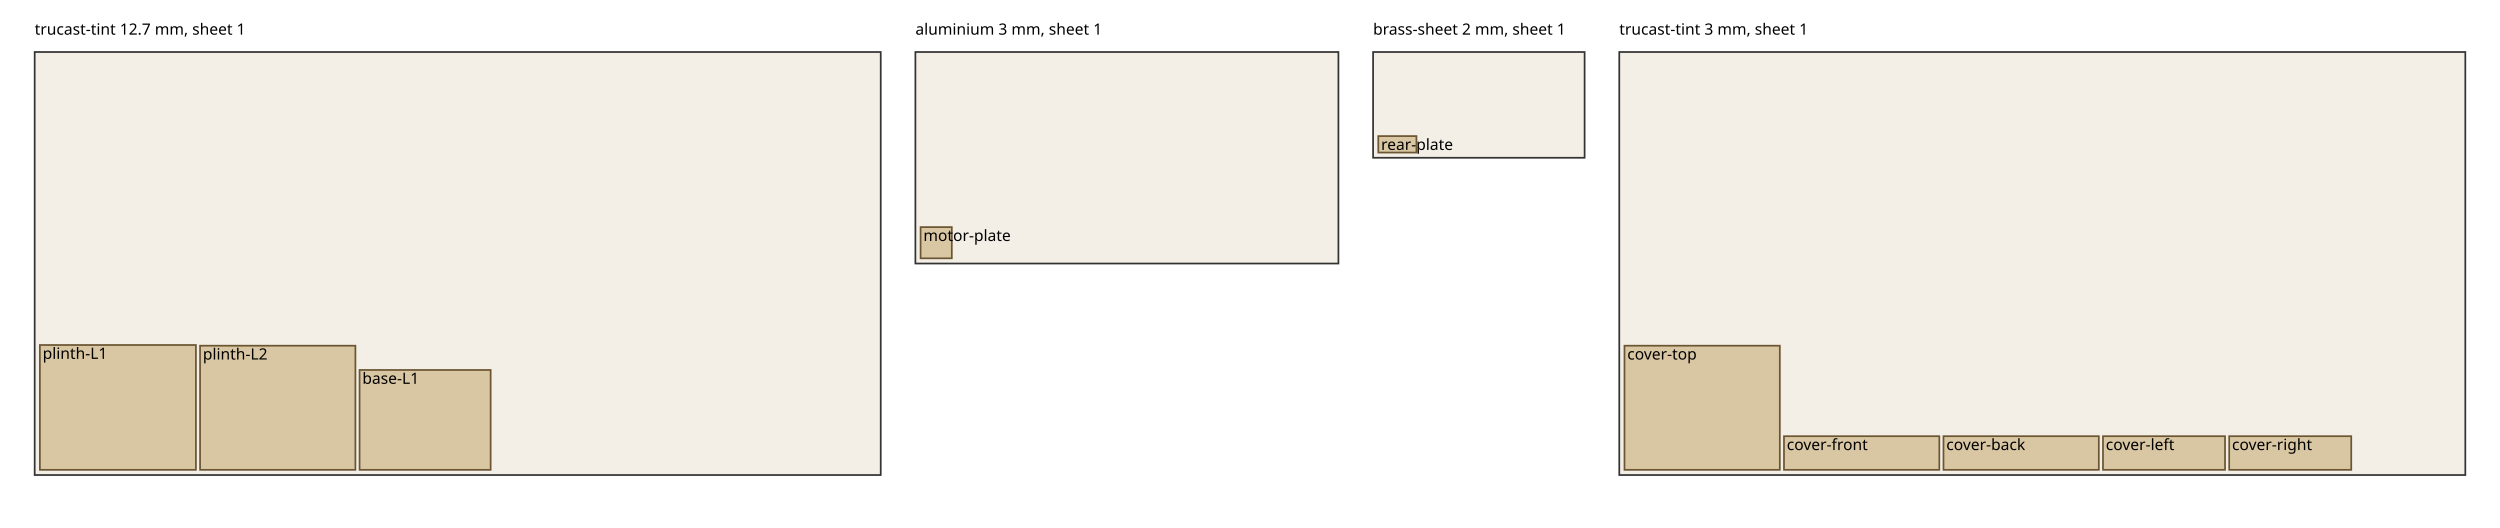
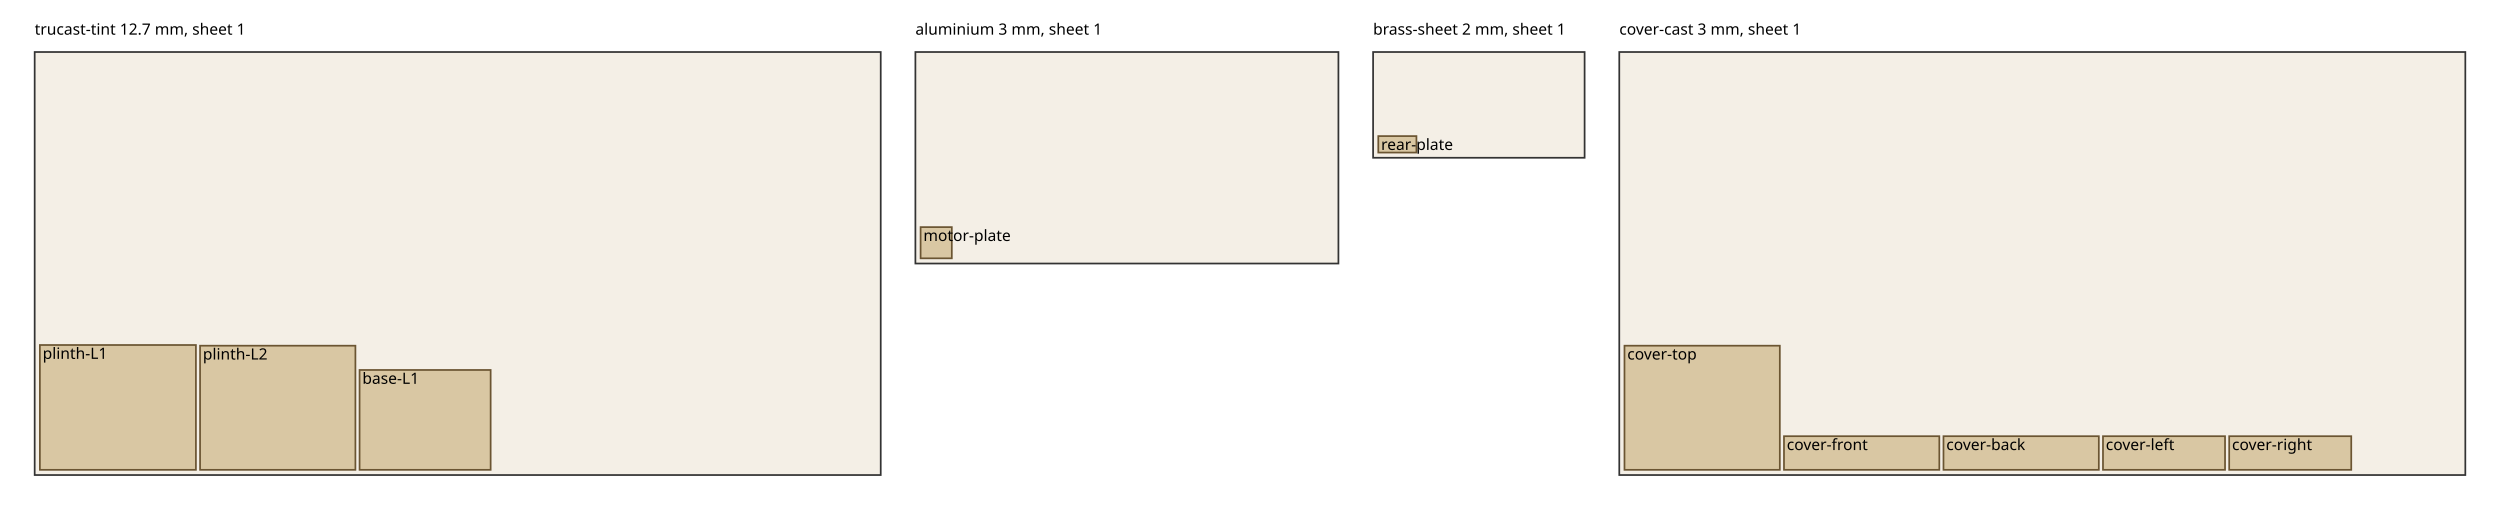
<svg xmlns="http://www.w3.org/2000/svg" width="1442" height="304" font-family="sans-serif" font-size="9">
  <rect x="20.0" y="30" width="488.0" height="244.0" fill="#f4efe6" stroke="#333" />
  <text x="20.0" y="20">trucast-tint 12.7 mm, sheet 1</text>
  <rect x="23.0" y="199.0" width="90.0" height="72.0" fill="#d9c7a3" stroke="#6b5532" />
  <text x="24.6" y="207.0">plinth-L1</text>
  <rect x="115.4" y="199.4" width="89.6" height="71.6" fill="#d9c7a3" stroke="#6b5532" />
  <text x="117.0" y="207.4">plinth-L2</text>
  <rect x="207.4" y="213.4" width="75.6" height="57.6" fill="#d9c7a3" stroke="#6b5532" />
  <text x="209.0" y="221.4">base-L1</text>
  <rect x="528.0" y="30" width="244.0" height="122.0" fill="#f4efe6" stroke="#333" />
  <text x="528.0" y="20">aluminium 3 mm, sheet 1</text>
  <rect x="531.0" y="131.0" width="18.0" height="18.0" fill="#d9c7a3" stroke="#6b5532" />
  <text x="532.6" y="139.0">motor-plate</text>
  <rect x="792.0" y="30" width="122.0" height="61.0" fill="#f4efe6" stroke="#333" />
  <text x="792.0" y="20">brass-sheet 2 mm, sheet 1</text>
  <rect x="795.0" y="78.5" width="22.0" height="9.5" fill="#d9c7a3" stroke="#6b5532" />
  <text x="796.6" y="86.5">rear-plate</text>
  <rect x="934.0" y="30" width="488.0" height="244.0" fill="#f4efe6" stroke="#333" />
-   <text x="934.0" y="20">trucast-tint 3 mm, sheet 1</text>
+   <text x="934.0" y="20">cover-cast 3 mm, sheet 1</text>
  <rect x="937.0" y="199.4" width="89.6" height="71.6" fill="#d9c7a3" stroke="#6b5532" />
  <text x="938.6" y="207.4">cover-top</text>
  <rect x="1029.0" y="251.6" width="89.6" height="19.4" fill="#d9c7a3" stroke="#6b5532" />
  <text x="1030.6" y="259.6">cover-front</text>
  <rect x="1121.0" y="251.6" width="89.6" height="19.4" fill="#d9c7a3" stroke="#6b5532" />
  <text x="1122.6" y="259.6">cover-back</text>
  <rect x="1213.0" y="251.6" width="70.4" height="19.4" fill="#d9c7a3" stroke="#6b5532" />
  <text x="1214.6" y="259.6">cover-left</text>
  <rect x="1285.8" y="251.6" width="70.4" height="19.4" fill="#d9c7a3" stroke="#6b5532" />
  <text x="1287.4" y="259.6">cover-right</text>
</svg>
